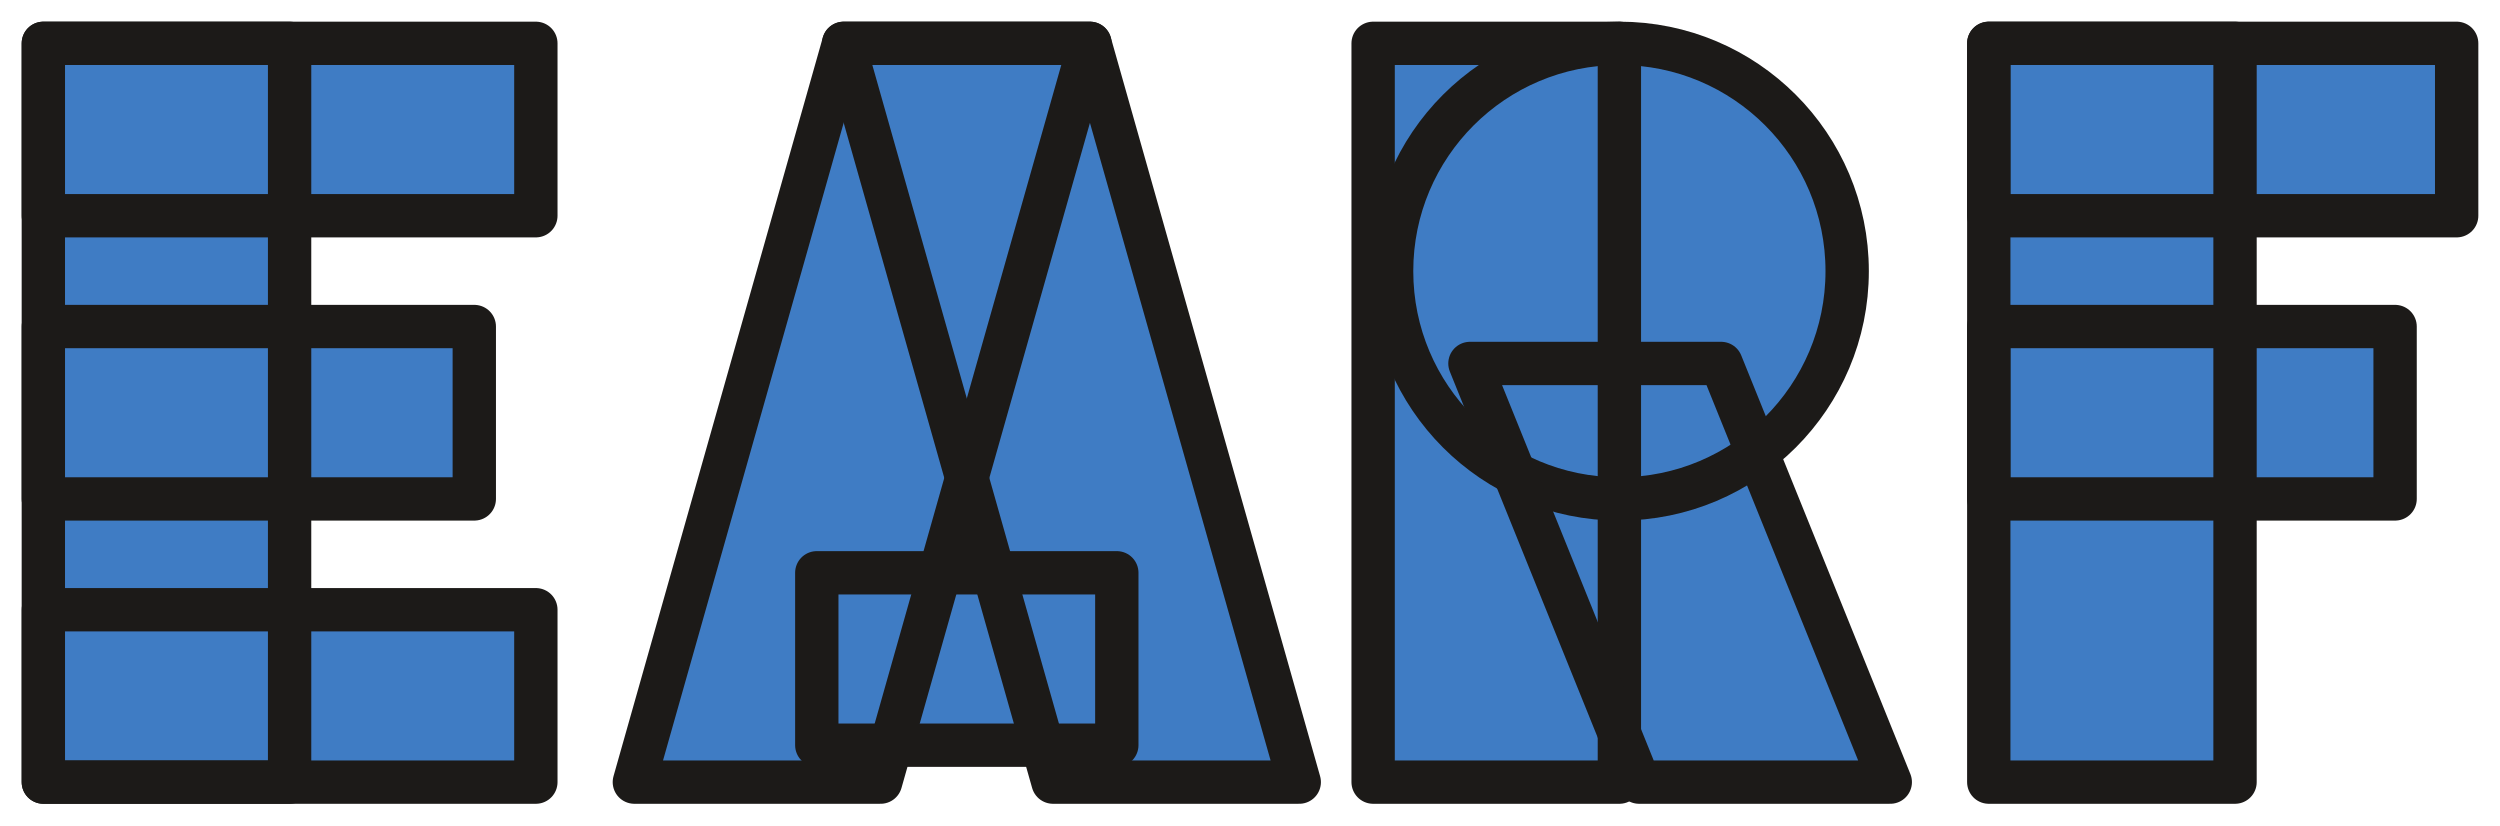
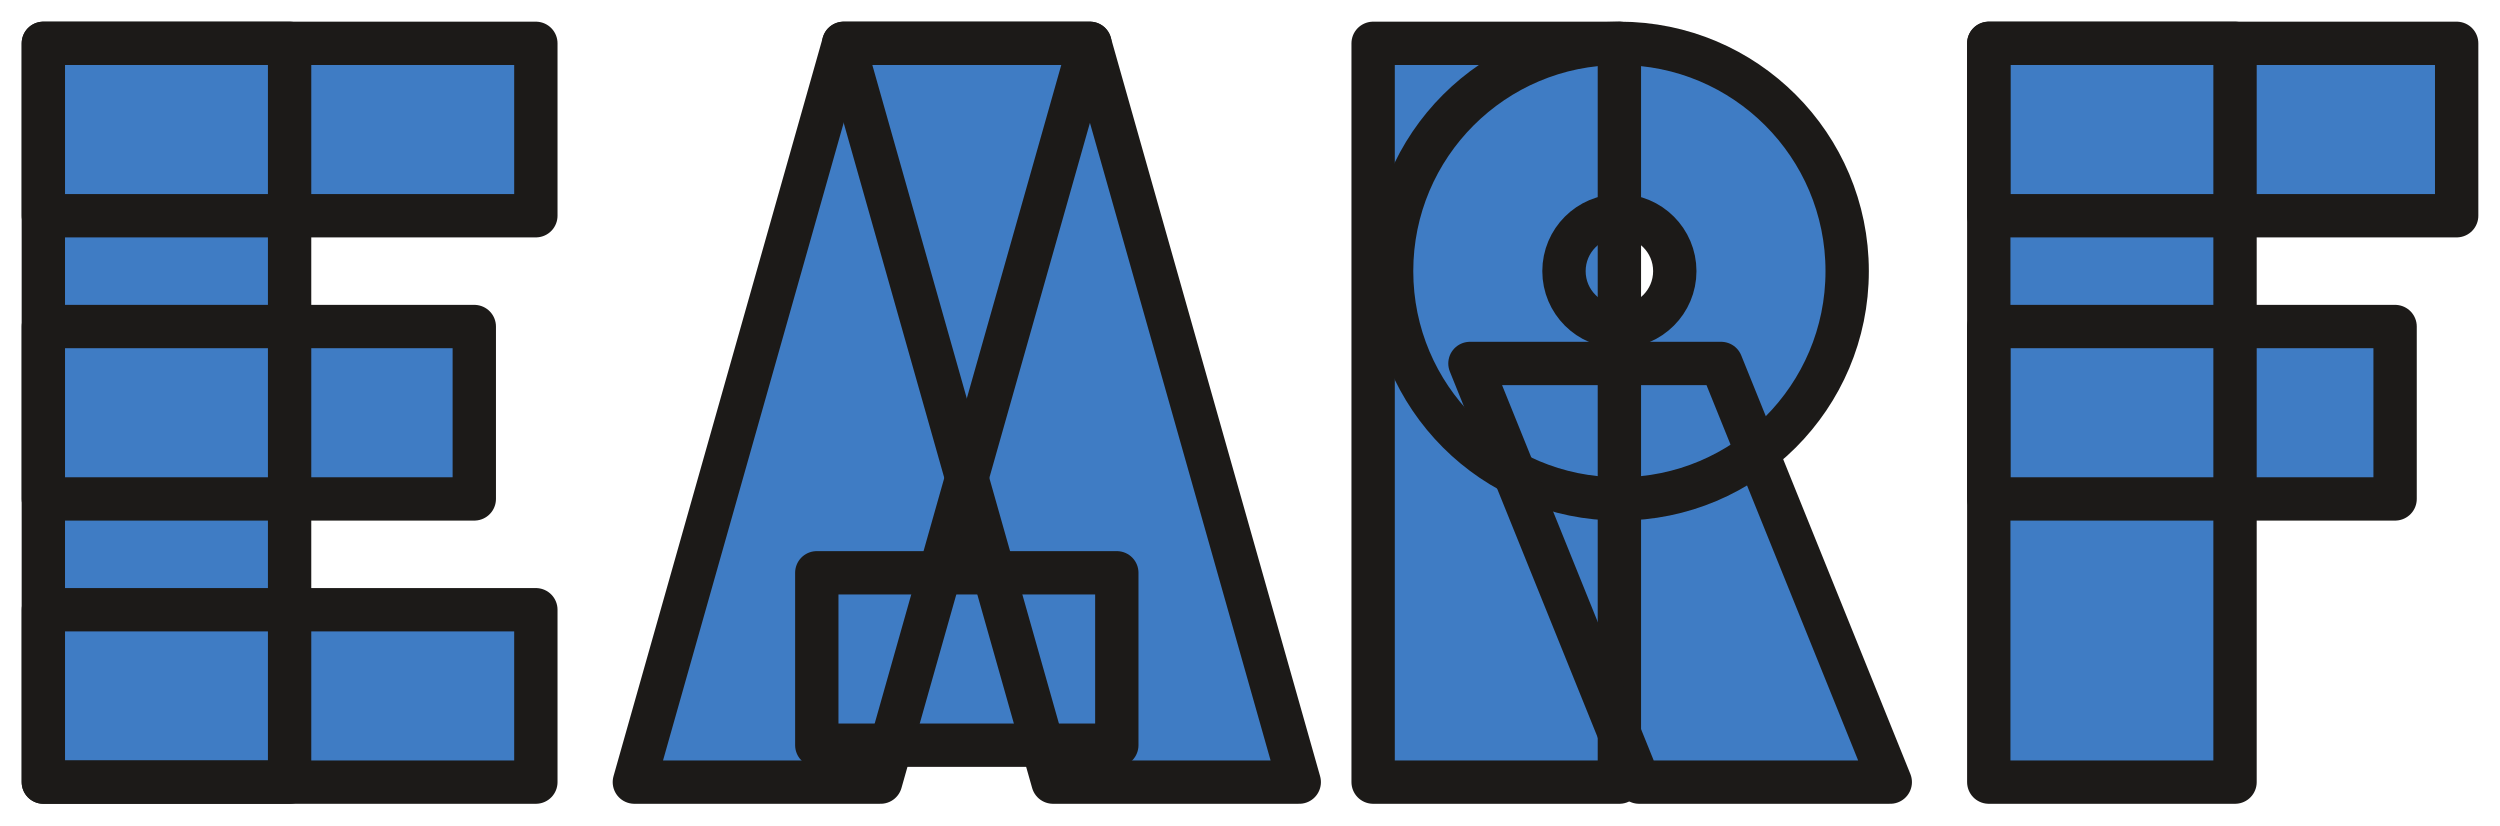
<svg xmlns="http://www.w3.org/2000/svg" viewBox="-17.6 -17.6 1015.2 335.2" role="img" aria-label="EARF">
  <rect x="0" y="0" width="100" height="300" fill="#3F7CC4" />
  <rect x="0" y="0" width="200" height="70" fill="#3F7CC4" />
  <rect x="0" y="115" width="175" height="70" fill="#3F7CC4" />
  <rect x="0" y="230" width="200" height="70" fill="#3F7CC4" />
  <polygon points="240,300 340,300 425,0 325,0" fill="#3F7CC4" />
  <polygon points="410,300 510,300 425,0 325,0" fill="#3F7CC4" />
  <rect x="314.083" y="215" width="121.833" height="70" fill="#3F7CC4" />
  <rect x="540" y="0" width="100" height="300" fill="#3F7CC4" />
-   <circle cx="640" cy="92.5" r="92.5" fill="#3F7CC4" />
+   <path d="M547.5 92.5A92.5 92.5 0 1 0 732.5 92.5A92.5 92.5 0 1 0 547.5 92.5ZM617.5 92.5A22.5 22.5 0 1 0 662.5 92.5A22.5 22.5 0 1 0 617.5 92.5Z" fill-rule="evenodd" fill="#3F7CC4" />
  <polygon points="648,300 750,300 681.316,130 579.316,130" fill="#3F7CC4" />
  <rect x="790" y="0" width="100" height="300" fill="#3F7CC4" />
  <rect x="790" y="0" width="190" height="70" fill="#3F7CC4" />
  <rect x="790" y="115" width="165" height="70" fill="#3F7CC4" />
  <rect x="0" y="0" width="100" height="300" fill="none" stroke="#1C1A18" stroke-width="17.6" stroke-linejoin="round" />
  <rect x="0" y="0" width="200" height="70" fill="none" stroke="#1C1A18" stroke-width="17.6" stroke-linejoin="round" />
  <rect x="0" y="115" width="175" height="70" fill="none" stroke="#1C1A18" stroke-width="17.6" stroke-linejoin="round" />
  <rect x="0" y="230" width="200" height="70" fill="none" stroke="#1C1A18" stroke-width="17.6" stroke-linejoin="round" />
  <polygon points="240,300 340,300 425,0 325,0" fill="none" stroke="#1C1A18" stroke-width="17.6" stroke-linejoin="round" />
  <polygon points="410,300 510,300 425,0 325,0" fill="none" stroke="#1C1A18" stroke-width="17.6" stroke-linejoin="round" />
  <rect x="314.083" y="215" width="121.833" height="70" fill="none" stroke="#1C1A18" stroke-width="17.6" stroke-linejoin="round" />
  <rect x="540" y="0" width="100" height="300" fill="none" stroke="#1C1A18" stroke-width="17.6" stroke-linejoin="round" />
-   <circle cx="640" cy="92.5" r="92.5" fill="none" stroke="#1C1A18" stroke-width="17.6" stroke-linejoin="round" />
+   <path d="M547.5 92.5A92.5 92.5 0 1 0 732.5 92.5A92.5 92.5 0 1 0 547.5 92.5ZM617.5 92.5A22.5 22.5 0 1 0 662.5 92.5A22.5 22.5 0 1 0 617.5 92.5Z" fill-rule="evenodd" fill="none" stroke="#1C1A18" stroke-width="17.6" stroke-linejoin="round" />
  <polygon points="648,300 750,300 681.316,130 579.316,130" fill="none" stroke="#1C1A18" stroke-width="17.6" stroke-linejoin="round" />
  <rect x="790" y="0" width="100" height="300" fill="none" stroke="#1C1A18" stroke-width="17.6" stroke-linejoin="round" />
  <rect x="790" y="0" width="190" height="70" fill="none" stroke="#1C1A18" stroke-width="17.6" stroke-linejoin="round" />
  <rect x="790" y="115" width="165" height="70" fill="none" stroke="#1C1A18" stroke-width="17.6" stroke-linejoin="round" />
</svg>
